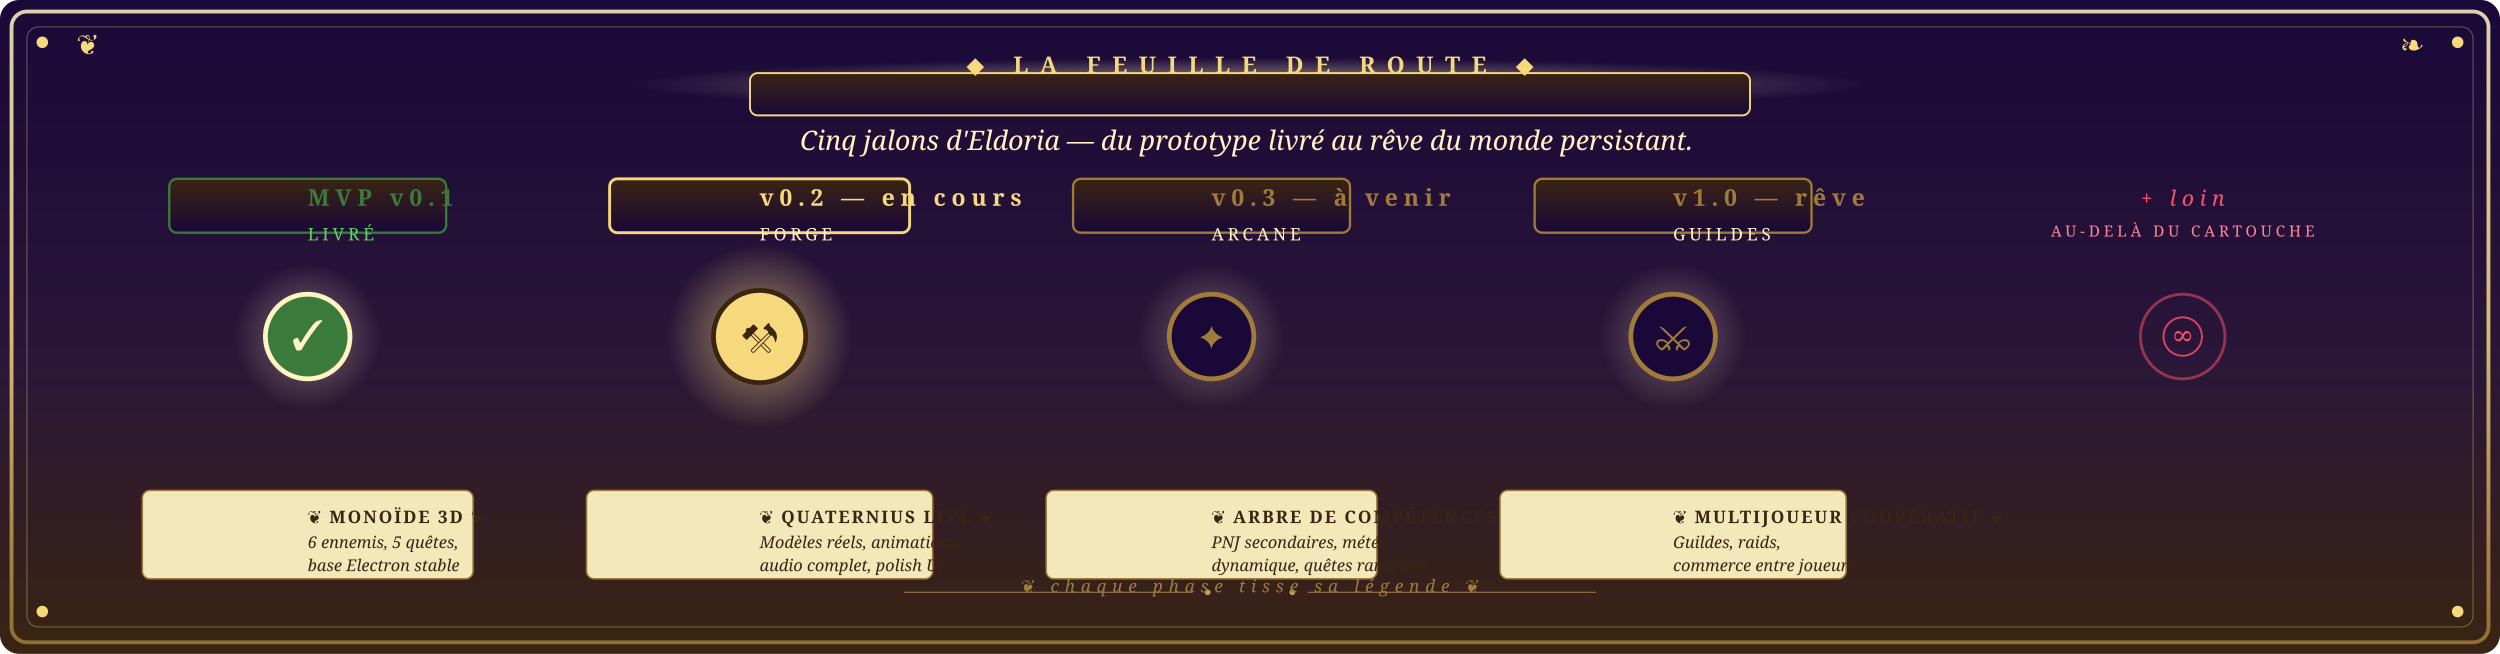
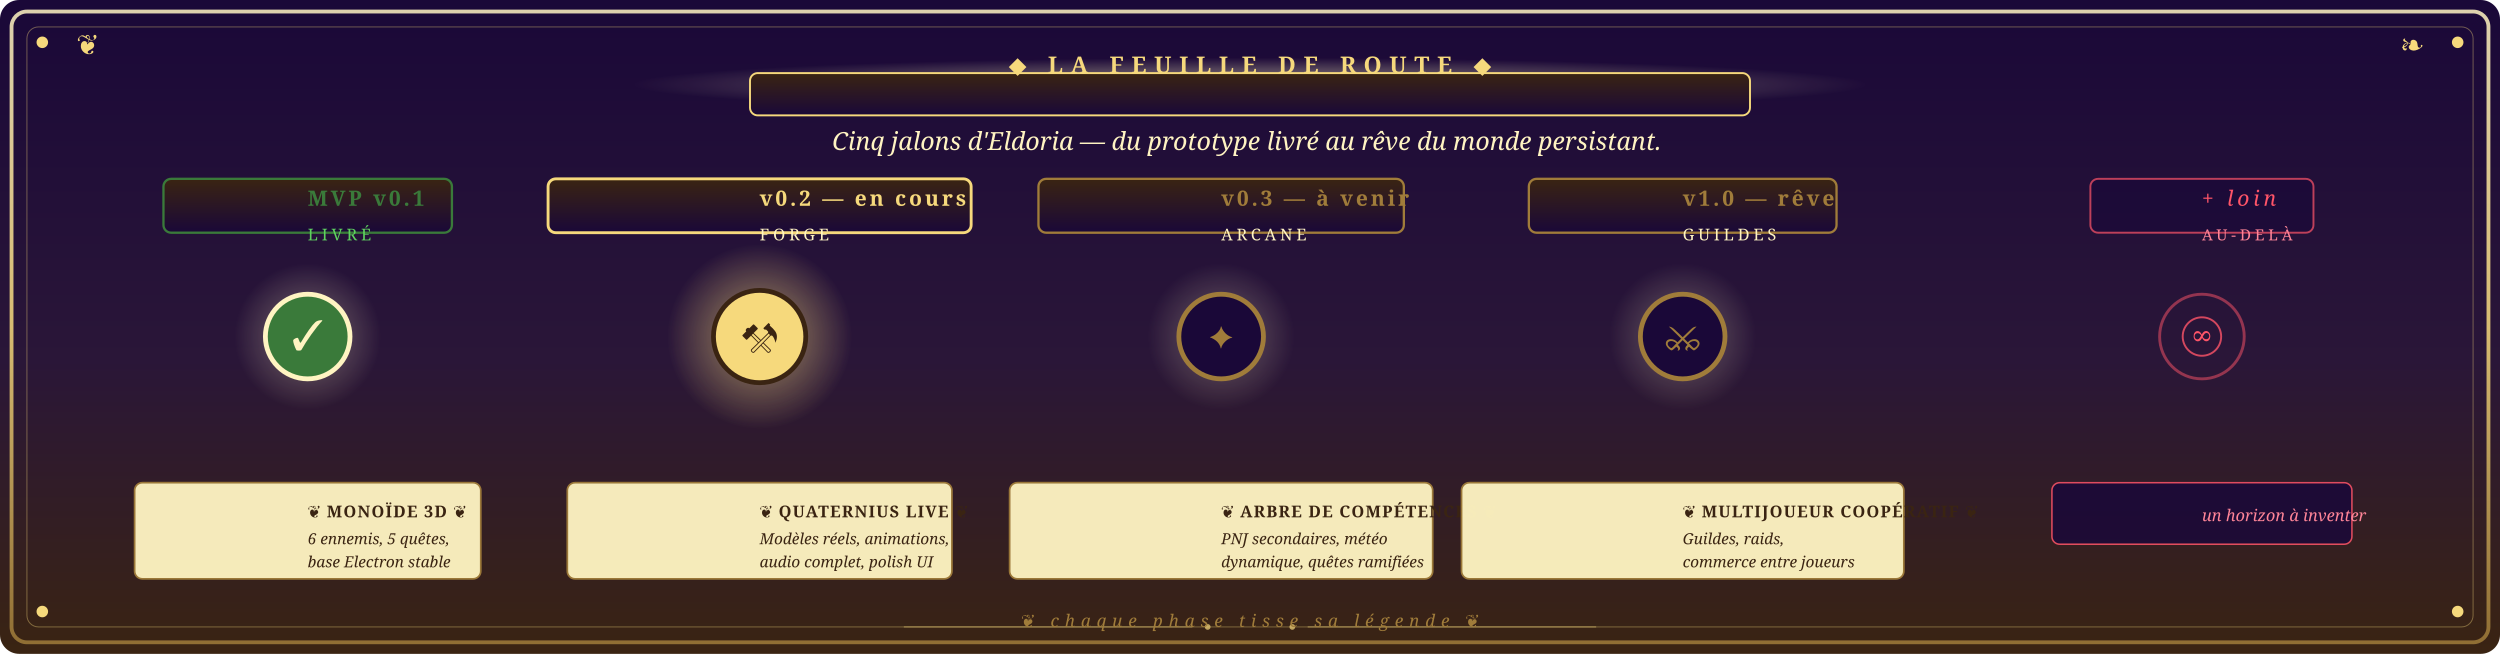
<svg xmlns="http://www.w3.org/2000/svg" viewBox="0 0 1300 340" width="100%" style="max-width:1300px">
  <defs>
    <linearGradient id="rlBg" x1="0" y1="0" x2="0" y2="1">
      <stop offset="0%" stop-color="#1a0838" />
      <stop offset="55%" stop-color="#2a1638" />
      <stop offset="100%" stop-color="#3a2412" />
    </linearGradient>
    <linearGradient id="rlGold" x1="0" y1="0" x2="0" y2="1">
      <stop offset="0%" stop-color="#fff4c2" />
      <stop offset="50%" stop-color="#f6d97c" />
      <stop offset="100%" stop-color="#a07c3a" />
    </linearGradient>
    <linearGradient id="rlLine" x1="0" y1="0" x2="1" y2="0">
      <stop offset="0%" stop-color="#3a7a3a" />
      <stop offset="28%" stop-color="#f6d97c" />
      <stop offset="70%" stop-color="#a07c3a" />
      <stop offset="100%" stop-color="#ff5468" />
    </linearGradient>
    <radialGradient id="rlGlow" cx="0.5" cy="0.5" r="0.5">
      <stop offset="0%" stop-color="#fff4c2" stop-opacity="0.55" />
      <stop offset="100%" stop-color="#fff4c2" stop-opacity="0" />
    </radialGradient>
    <radialGradient id="rlGlowGold" cx="0.5" cy="0.5" r="0.5">
      <stop offset="0%" stop-color="#f6d97c" stop-opacity="0.7" />
      <stop offset="100%" stop-color="#f6d97c" stop-opacity="0" />
    </radialGradient>
    <linearGradient id="rlPlaque" x1="0" y1="0" x2="0" y2="1">
      <stop offset="0%" stop-color="#3a2412" />
      <stop offset="100%" stop-color="#1a0838" />
    </linearGradient>
  </defs>
  <rect x="0" y="0" width="1300" height="340" fill="url(#rlBg)" rx="10" />
  <rect x="6" y="6" width="1288" height="328" fill="none" stroke="url(#rlGold)" stroke-width="2" opacity="0.85" rx="8">
    <animate attributeName="stroke-opacity" values="0.7;1;0.7" dur="4.2s" repeatCount="indefinite" />
  </rect>
  <rect x="14" y="14" width="1272" height="312" fill="none" stroke="#f6d97c" stroke-width="0.5" opacity="0.4" rx="6" />
  <circle cx="22" cy="22" r="3" fill="#f6d97c">
    <animate attributeName="opacity" values="0.4;1;0.4" dur="3.2s" repeatCount="indefinite" />
  </circle>
  <circle cx="1278" cy="22" r="3" fill="#f6d97c">
    <animate attributeName="opacity" values="0.4;1;0.4" dur="3.2s" begin="0.8s" repeatCount="indefinite" />
  </circle>
  <circle cx="22" cy="318" r="3" fill="#f6d97c">
    <animate attributeName="opacity" values="0.4;1;0.4" dur="3.2s" begin="1.6s" repeatCount="indefinite" />
  </circle>
  <circle cx="1278" cy="318" r="3" fill="#f6d97c">
    <animate attributeName="opacity" values="0.4;1;0.4" dur="3.2s" begin="2.4s" repeatCount="indefinite" />
  </circle>
  <text x="40" y="28" fill="#f6d97c" font-family="Georgia, serif" font-size="14">❦</text>
  <text x="1260" y="28" fill="#f6d97c" font-family="Georgia, serif" font-size="14" text-anchor="end">❧</text>
  <g transform="translate(650 38)" text-anchor="middle">
    <ellipse cx="0" cy="6" rx="320" ry="14" fill="url(#rlGlow)" />
    <rect x="-260" y="0" width="520" height="22" fill="url(#rlPlaque)" stroke="#f6d97c" stroke-width="1" rx="4">
      <animate attributeName="fill-opacity" values="0;1" dur="1.6s" fill="freeze" />
    </rect>
-     <text fill="#f6d97c" font-family="Georgia, serif" font-size="12" letter-spacing="6" font-weight="bold">◆ LA FEUILLE DE ROUTE ◆</text>
-     <text y="40" fill="#fff4c2" font-family="Georgia, serif" font-size="14" font-style="italic">
+     <text fill="#f6d97c" font-family="Georgia, serif" font-size="12" letter-spacing="4" font-weight="bold">◆ LA FEUILLE DE ROUTE ◆</text>
+     <text y="40" fill="#fff4c2" font-family="Georgia, serif" font-size="13" font-style="italic">
      <tspan>Cinq jalons d'Eldoria — du prototype livré au rêve du monde persistant.</tspan>
      <animate attributeName="opacity" values="0;1" dur="1.8s" fill="freeze" />
    </text>
  </g>
  <g transform="translate(0 175)">
-     <line x1="120" y1="0" x2="1180" y2="0" stroke="url(#rlLine)" stroke-width="14" stroke-linecap="round" opacity="0.18" />
-     <line x1="120" y1="0" x2="1180" y2="0" stroke="url(#rlLine)" stroke-width="3" stroke-linecap="round">
-       <animate attributeName="stroke-dasharray" values="0 1060;1060 0" dur="3.6s" fill="freeze" />
+     <line x1="100" y1="0" x2="1200" y2="0" stroke="url(#rlLine)" stroke-width="18" stroke-linecap="round" opacity="0.22" />
+     <line x1="100" y1="0" x2="1200" y2="0" stroke="url(#rlLine)" stroke-width="4" stroke-linecap="round">
+       <animate attributeName="stroke-dasharray" values="0 1100;1100 0" dur="3.6s" fill="freeze" />
    </line>
-     <circle r="9" fill="#fff4c2" opacity="0">
-       <animate attributeName="opacity" values="0;0.85;0" dur="3.6s" repeatCount="indefinite" />
-       <animate attributeName="cx" values="120;1180;120" keyTimes="0;0.55;1" dur="9s" repeatCount="indefinite" />
-       <animate attributeName="cy" values="0;0;0" dur="9s" repeatCount="indefinite" />
+     <circle r="10" fill="#fff4c2" opacity="0">
+       <animate attributeName="opacity" values="0;0.9;0" dur="3.6s" repeatCount="indefinite" />
+       <animate attributeName="cx" values="100;1200" dur="9s" repeatCount="indefinite" />
+       <animate attributeName="cy" values="0" dur="9s" repeatCount="indefinite" />
    </circle>
  </g>
  <g transform="translate(160 175)">
    <circle r="38" fill="url(#rlGlow)" opacity="0.7" />
    <circle r="22" fill="#3a7a3a" stroke="#fff4c2" stroke-width="2.5">
      <animate attributeName="r" values="22;24;22" dur="3.4s" repeatCount="indefinite" />
    </circle>
    <text y="7" text-anchor="middle" font-family="Georgia, serif" font-size="22" fill="#fff4c2">✓</text>
    <g transform="translate(0 -68)">
-       <rect x="-72" y="-14" width="144" height="28" fill="url(#rlPlaque)" stroke="#3a7a3a" stroke-width="1.2" rx="4" />
-       <text fill="#3a7a3a" font-family="Georgia, serif" font-size="12" letter-spacing="3" font-weight="bold">MVP v0.1</text>
-       <text y="18" fill="#5fd35f" font-family="Georgia, serif" font-size="9" letter-spacing="2">LIVRÉ</text>
+       <rect x="-75" y="-14" width="150" height="28" fill="url(#rlPlaque)" stroke="#3a7a3a" stroke-width="1.2" rx="4" />
+       <text fill="#3a7a3a" font-family="Georgia, serif" font-size="11" letter-spacing="1.5" font-weight="bold">MVP v0.1</text>
+       <text y="18" fill="#5fd35f" font-family="Georgia, serif" font-size="8.5" letter-spacing="2">LIVRÉ</text>
    </g>
-     <g transform="translate(0 80)">
-       <rect x="-86" y="0" width="172" height="46" fill="#fff4c2" stroke="#a07c3a" stroke-width="0.8" rx="4" opacity="0.94" />
-       <text y="17" fill="#3a2412" font-family="Georgia, serif" font-size="9" letter-spacing="1" font-weight="bold">❦ MONOÏDE 3D ❦</text>
-       <text y="30" fill="#3a2412" font-family="Georgia, serif" font-size="8.5" font-style="italic">6 ennemis, 5 quêtes,</text>
-       <text y="42" fill="#3a2412" font-family="Georgia, serif" font-size="8.5" font-style="italic">base Electron stable</text>
+     <g transform="translate(0 76)">
+       <rect x="-90" y="0" width="180" height="50" fill="#fff4c2" stroke="#a07c3a" stroke-width="0.9" rx="4" opacity="0.95" />
+       <text y="18" fill="#3a2412" font-family="Georgia, serif" font-size="8.5" letter-spacing="0.6" font-weight="bold">❦ MONOÏDE 3D ❦</text>
+       <text y="32" fill="#3a2412" font-family="Georgia, serif" font-size="8" font-style="italic">6 ennemis, 5 quêtes,</text>
+       <text y="44" fill="#3a2412" font-family="Georgia, serif" font-size="8" font-style="italic">base Electron stable</text>
    </g>
  </g>
  <g transform="translate(395 175)">
    <circle r="48" fill="url(#rlGlowGold)" opacity="0.9">
      <animate attributeName="r" values="44;54;44" dur="2.8s" repeatCount="indefinite" />
      <animate attributeName="opacity" values="0.6;0.95;0.6" dur="2.8s" repeatCount="indefinite" />
    </circle>
    <circle r="24" fill="#f6d97c" stroke="#3a2412" stroke-width="2.5">
      <animate attributeName="r" values="22;28;22" dur="2.4s" repeatCount="indefinite" />
    </circle>
    <text y="7" text-anchor="middle" font-family="Georgia, serif" font-size="20" font-weight="bold" fill="#3a2412">⚒</text>
    <g transform="translate(0 -68)">
-       <rect x="-78" y="-14" width="156" height="28" fill="url(#rlPlaque)" stroke="#f6d97c" stroke-width="1.5" rx="4">
+       <rect x="-110" y="-14" width="220" height="28" fill="url(#rlPlaque)" stroke="#f6d97c" stroke-width="1.5" rx="4">
        <animate attributeName="stroke-opacity" values="0.6;1;0.6" dur="2.4s" repeatCount="indefinite" />
      </rect>
-       <text fill="#f6d97c" font-family="Georgia, serif" font-size="12" letter-spacing="3" font-weight="bold">v0.2 — en cours</text>
-       <text y="18" fill="#fff4c2" font-family="Georgia, serif" font-size="9" letter-spacing="2">FORGE</text>
+       <text fill="#f6d97c" font-family="Georgia, serif" font-size="11" letter-spacing="1.5" font-weight="bold">v0.2 — en cours</text>
+       <text y="18" fill="#fff4c2" font-family="Georgia, serif" font-size="8.5" letter-spacing="2">FORGE</text>
    </g>
-     <g transform="translate(0 80)">
-       <rect x="-90" y="0" width="180" height="46" fill="#fff4c2" stroke="#a07c3a" stroke-width="0.8" rx="4" opacity="0.94" />
-       <text y="17" fill="#3a2412" font-family="Georgia, serif" font-size="9" letter-spacing="1" font-weight="bold">❦ QUATERNIUS LIVE ❦</text>
-       <text y="30" fill="#3a2412" font-family="Georgia, serif" font-size="8.5" font-style="italic">Modèles réels, animations,</text>
-       <text y="42" fill="#3a2412" font-family="Georgia, serif" font-size="8.5" font-style="italic">audio complet, polish UI</text>
+     <g transform="translate(0 76)">
+       <rect x="-100" y="0" width="200" height="50" fill="#fff4c2" stroke="#a07c3a" stroke-width="0.9" rx="4" opacity="0.95" />
+       <text y="18" fill="#3a2412" font-family="Georgia, serif" font-size="8.5" letter-spacing="0.6" font-weight="bold">❦ QUATERNIUS LIVE ❦</text>
+       <text y="32" fill="#3a2412" font-family="Georgia, serif" font-size="8" font-style="italic">Modèles réels, animations,</text>
+       <text y="44" fill="#3a2412" font-family="Georgia, serif" font-size="8" font-style="italic">audio complet, polish UI</text>
    </g>
  </g>
-   <g transform="translate(630 175)">
+   <g transform="translate(635 175)">
    <circle r="38" fill="url(#rlGlow)" opacity="0.6">
      <animate attributeName="opacity" values="0.4;0.75;0.4" dur="3.6s" begin="0.4s" repeatCount="indefinite" />
    </circle>
    <circle r="22" fill="#1a0838" stroke="#a07c3a" stroke-width="2.5" />
    <text y="6" text-anchor="middle" font-family="Georgia, serif" font-size="16" font-weight="bold" fill="#a07c3a">✦</text>
    <g transform="translate(0 -68)">
-       <rect x="-72" y="-14" width="144" height="28" fill="url(#rlPlaque)" stroke="#a07c3a" stroke-width="1.2" rx="4" />
-       <text fill="#a07c3a" font-family="Georgia, serif" font-size="12" letter-spacing="3" font-weight="bold">v0.3 — à venir</text>
-       <text y="18" fill="#fff4c2" font-family="Georgia, serif" font-size="9" letter-spacing="2">ARCANE</text>
+       <rect x="-95" y="-14" width="190" height="28" fill="url(#rlPlaque)" stroke="#a07c3a" stroke-width="1.2" rx="4" />
+       <text fill="#a07c3a" font-family="Georgia, serif" font-size="11" letter-spacing="1.5" font-weight="bold">v0.3 — à venir</text>
+       <text y="18" fill="#fff4c2" font-family="Georgia, serif" font-size="8.5" letter-spacing="2">ARCANE</text>
    </g>
-     <g transform="translate(0 80)">
-       <rect x="-86" y="0" width="172" height="46" fill="#fff4c2" stroke="#a07c3a" stroke-width="0.8" rx="4" opacity="0.94" />
-       <text y="17" fill="#3a2412" font-family="Georgia, serif" font-size="9" letter-spacing="1" font-weight="bold">❦ ARBRE DE COMPÉTENCES ❦</text>
-       <text y="30" fill="#3a2412" font-family="Georgia, serif" font-size="8.5" font-style="italic">PNJ secondaires, météo</text>
-       <text y="42" fill="#3a2412" font-family="Georgia, serif" font-size="8.5" font-style="italic">dynamique, quêtes ramifiées</text>
+     <g transform="translate(0 76)">
+       <rect x="-110" y="0" width="220" height="50" fill="#fff4c2" stroke="#a07c3a" stroke-width="0.9" rx="4" opacity="0.95" />
+       <text y="18" fill="#3a2412" font-family="Georgia, serif" font-size="8.5" letter-spacing="0.6" font-weight="bold">❦ ARBRE DE COMPÉTENCES ❦</text>
+       <text y="32" fill="#3a2412" font-family="Georgia, serif" font-size="8" font-style="italic">PNJ secondaires, météo</text>
+       <text y="44" fill="#3a2412" font-family="Georgia, serif" font-size="8" font-style="italic">dynamique, quêtes ramifiées</text>
    </g>
  </g>
-   <g transform="translate(870 175)">
+   <g transform="translate(875 175)">
    <circle r="38" fill="url(#rlGlow)" opacity="0.6">
      <animate attributeName="opacity" values="0.4;0.75;0.4" dur="3.6s" begin="0.8s" repeatCount="indefinite" />
    </circle>
    <circle r="22" fill="#1a0838" stroke="#a07c3a" stroke-width="2.5" />
    <text y="6" text-anchor="middle" font-family="Georgia, serif" font-size="18" font-weight="bold" fill="#a07c3a">⚔</text>
    <g transform="translate(0 -68)">
-       <rect x="-72" y="-14" width="144" height="28" fill="url(#rlPlaque)" stroke="#a07c3a" stroke-width="1.2" rx="4" />
-       <text fill="#a07c3a" font-family="Georgia, serif" font-size="12" letter-spacing="3" font-weight="bold">v1.0 — rêve</text>
-       <text y="18" fill="#fff4c2" font-family="Georgia, serif" font-size="9" letter-spacing="2">GUILDES</text>
+       <rect x="-80" y="-14" width="160" height="28" fill="url(#rlPlaque)" stroke="#a07c3a" stroke-width="1.2" rx="4" />
+       <text fill="#a07c3a" font-family="Georgia, serif" font-size="11" letter-spacing="1.5" font-weight="bold">v1.0 — rêve</text>
+       <text y="18" fill="#fff4c2" font-family="Georgia, serif" font-size="8.5" letter-spacing="2">GUILDES</text>
    </g>
-     <g transform="translate(0 80)">
-       <rect x="-90" y="0" width="180" height="46" fill="#fff4c2" stroke="#a07c3a" stroke-width="0.8" rx="4" opacity="0.94" />
-       <text y="17" fill="#3a2412" font-family="Georgia, serif" font-size="9" letter-spacing="1" font-weight="bold">❦ MULTIJOUEUR COOPÉRATIF ❦</text>
-       <text y="30" fill="#3a2412" font-family="Georgia, serif" font-size="8.5" font-style="italic">Guildes, raids,</text>
-       <text y="42" fill="#3a2412" font-family="Georgia, serif" font-size="8.5" font-style="italic">commerce entre joueurs</text>
+     <g transform="translate(0 76)">
+       <rect x="-115" y="0" width="230" height="50" fill="#fff4c2" stroke="#a07c3a" stroke-width="0.9" rx="4" opacity="0.95" />
+       <text y="18" fill="#3a2412" font-family="Georgia, serif" font-size="8.5" letter-spacing="0.6" font-weight="bold">❦ MULTIJOUEUR COOPÉRATIF ❦</text>
+       <text y="32" fill="#3a2412" font-family="Georgia, serif" font-size="8" font-style="italic">Guildes, raids,</text>
+       <text y="44" fill="#3a2412" font-family="Georgia, serif" font-size="8" font-style="italic">commerce entre joueurs</text>
    </g>
  </g>
-   <g transform="translate(1135 175)">
+   <g transform="translate(1145 175)">
    <circle r="22" fill="none" stroke="#ff5468" stroke-width="1.5" opacity="0.5">
      <animate attributeName="r" values="20;30;20" dur="4.2s" repeatCount="indefinite" />
      <animate attributeName="opacity" values="0.5;0.15;0.5" dur="4.2s" repeatCount="indefinite" />
    </circle>
    <circle r="10" fill="none" stroke="#ff5468" stroke-width="1" opacity="0.8" />
    <text y="4" text-anchor="middle" font-family="Georgia, serif" font-size="14" fill="#ff5468">∞</text>
    <g transform="translate(0 -68)">
-       <text text-anchor="middle" fill="#ff5468" font-family="Georgia, serif" font-size="11" letter-spacing="3" font-style="italic">+ loin</text>
-       <text y="16" text-anchor="middle" fill="#ff8598" font-family="Georgia, serif" font-size="8" letter-spacing="2">AU-DELÀ DU CARTOUCHE</text>
+       <rect x="-58" y="-14" width="116" height="28" fill="#1a0838" stroke="#ff5468" stroke-width="1" rx="4" opacity="0.7" />
+       <text fill="#ff5468" font-family="Georgia, serif" font-size="11" letter-spacing="2" font-style="italic">+ loin</text>
+       <text y="18" fill="#ff8598" font-family="Georgia, serif" font-size="8" letter-spacing="2">AU-DELÀ</text>
+     </g>
+     <g transform="translate(0 76)">
+       <rect x="-78" y="0" width="156" height="32" fill="#1a0838" stroke="#ff5468" stroke-width="0.8" rx="4" opacity="0.85" />
+       <text y="20" fill="#ff8598" font-family="Georgia, serif" font-size="8.5" font-style="italic">un horizon à inventer</text>
    </g>
  </g>
-   <g transform="translate(650 308)" text-anchor="middle">
+   <g transform="translate(650 326)" text-anchor="middle">
    <line x1="-180" y1="0" x2="-30" y2="0" stroke="#f6d97c" stroke-width="0.6" opacity="0.45" />
    <line x1="30" y1="0" x2="180" y2="0" stroke="#f6d97c" stroke-width="0.6" opacity="0.45" />
    <circle cx="-22" cy="0" r="1.5" fill="#f6d97c" opacity="0.7" />
    <circle cx="22" cy="0" r="1.5" fill="#f6d97c" opacity="0.7" />
    <text fill="#a07c3a" font-family="Georgia, serif" font-size="9" letter-spacing="3" font-style="italic">❦ chaque phase tisse sa légende ❦</text>
  </g>
</svg>
